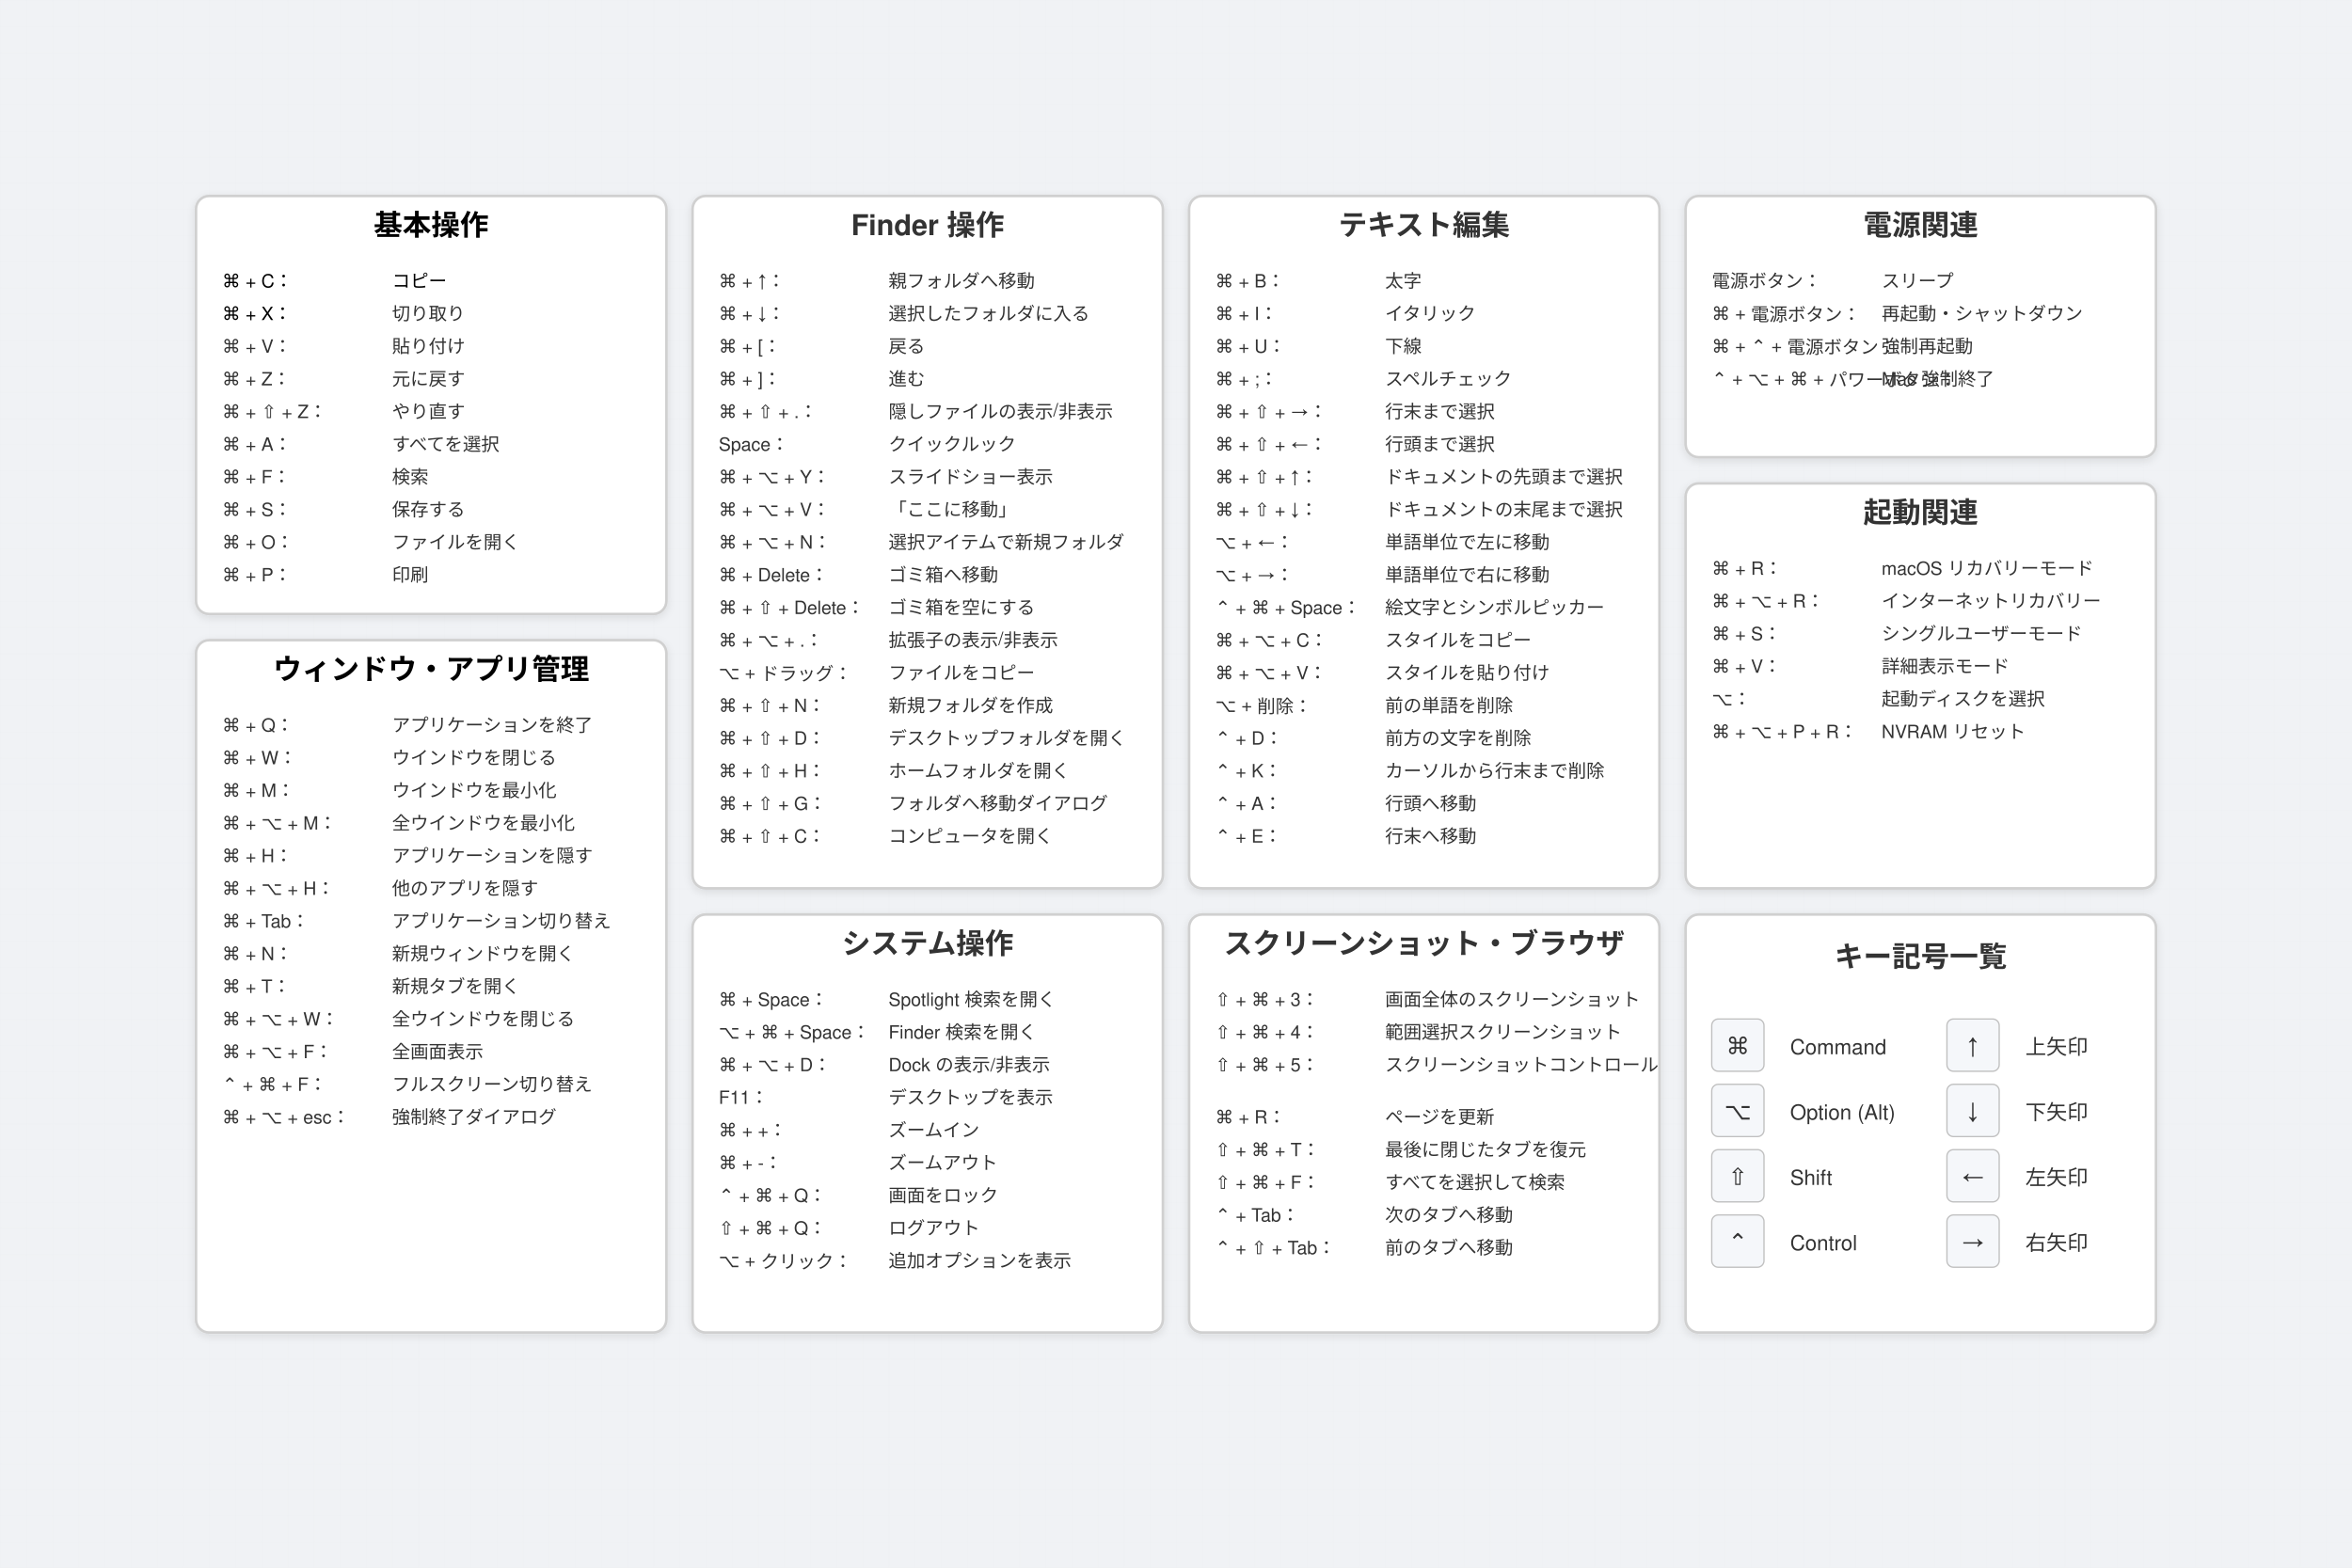
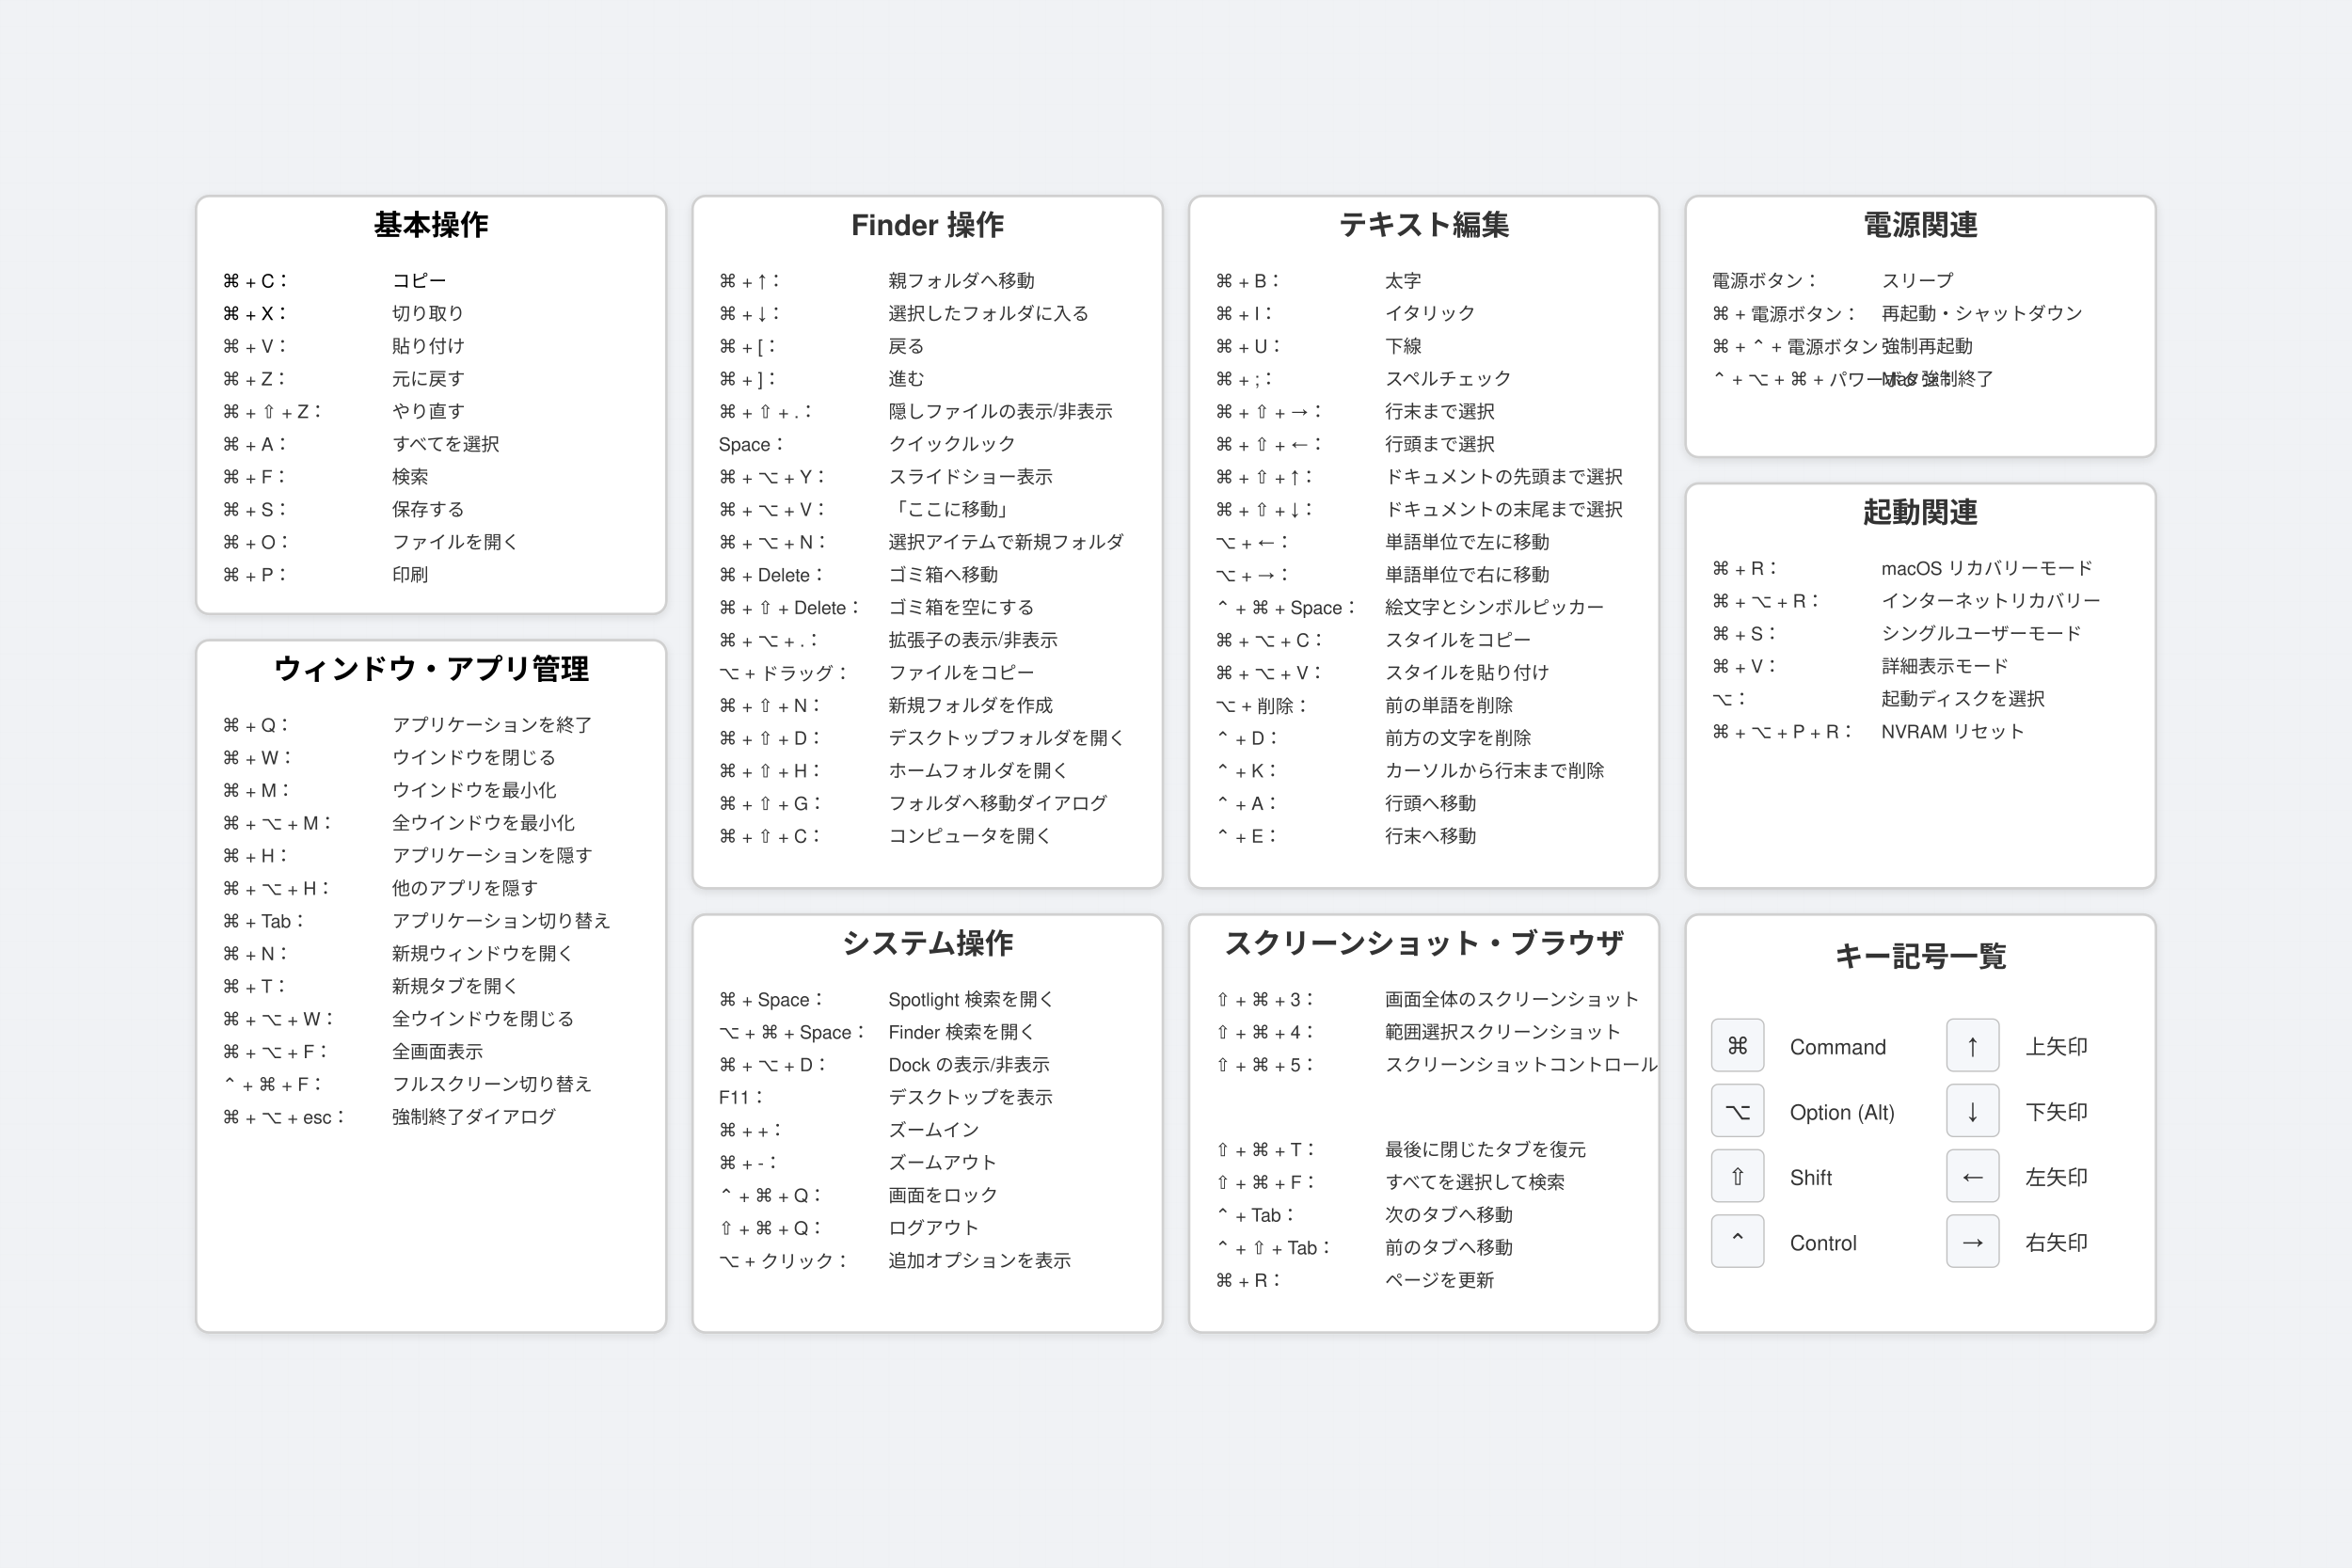
<svg xmlns="http://www.w3.org/2000/svg" viewBox="0 0 1800 1200">
  <rect width="1800" height="1200" fill="#f0f2f5" />
  <pattern id="grid" width="20" height="20" patternUnits="userSpaceOnUse">
    <rect width="20" height="20" fill="#f0f2f5" />
    <path d="M 20 0 L 0 0 0 20" fill="none" stroke="#e6e9ef" stroke-width="0.5" />
  </pattern>
  <rect width="1800" height="1200" fill="url(#grid)" opacity="0.5" />
  <g transform="translate(150, 150)">
    <rect x="0" y="0" width="360" height="320" rx="10" ry="10" fill="#ffffff" stroke="#d0d0d0" stroke-width="2" filter="drop-shadow(0px 2px 3px rgba(0, 0, 0, 0.1))" />
    <text x="180" y="30" font-family="Helvetica, Arial, sans-serif" font-size="22" font-weight="bold" text-anchor="middle">
      基本操作
    </text>
    <text x="20" y="70" font-family="Helvetica, Arial, sans-serif" font-size="14">
      ⌘ + C：
    </text>
    <text x="150" y="70" font-family="Helvetica, Arial, sans-serif" font-size="14">
      コピー
    </text>
    <text x="20" y="95" font-family="Helvetica, Arial, sans-serif" font-size="14">
      ⌘ + X：
    </text>
    <text x="150" y="95" font-family="Helvetica, Arial, sans-serif" font-size="14" fill="#333333">
      切り取り
    </text>
    <text x="20" y="120" font-family="Helvetica, Arial, sans-serif" font-size="14" fill="#333333">
      ⌘ + V：
    </text>
    <text x="150" y="120" font-family="Helvetica, Arial, sans-serif" font-size="14" fill="#333333">
      貼り付け
    </text>
    <text x="20" y="145" font-family="Helvetica, Arial, sans-serif" font-size="14" fill="#333333">
      ⌘ + Z：
    </text>
    <text x="150" y="145" font-family="Helvetica, Arial, sans-serif" font-size="14" fill="#333333">
      元に戻す
    </text>
    <text x="20" y="170" font-family="Helvetica, Arial, sans-serif" font-size="14" fill="#333333">
      ⌘ + ⇧ + Z：
    </text>
    <text x="150" y="170" font-family="Helvetica, Arial, sans-serif" font-size="14" fill="#333333">
      やり直す
    </text>
    <text x="20" y="195" font-family="Helvetica, Arial, sans-serif" font-size="14" fill="#333333">
      ⌘ + A：
    </text>
    <text x="150" y="195" font-family="Helvetica, Arial, sans-serif" font-size="14" fill="#333333">
      すべてを選択
    </text>
    <text x="20" y="220" font-family="Helvetica, Arial, sans-serif" font-size="14" fill="#333333">
      ⌘ + F：
    </text>
    <text x="150" y="220" font-family="Helvetica, Arial, sans-serif" font-size="14" fill="#333333">
      検索
    </text>
    <text x="20" y="245" font-family="Helvetica, Arial, sans-serif" font-size="14" fill="#333333">
      ⌘ + S：
    </text>
    <text x="150" y="245" font-family="Helvetica, Arial, sans-serif" font-size="14" fill="#333333">
      保存する
    </text>
    <text x="20" y="270" font-family="Helvetica, Arial, sans-serif" font-size="14" fill="#333333">
      ⌘ + O：
    </text>
    <text x="150" y="270" font-family="Helvetica, Arial, sans-serif" font-size="14" fill="#333333">
      ファイルを開く
    </text>
    <text x="20" y="295" font-family="Helvetica, Arial, sans-serif" font-size="14" fill="#333333">
      ⌘ + P：
    </text>
    <text x="150" y="295" font-family="Helvetica, Arial, sans-serif" font-size="14" fill="#333333">
      印刷
    </text>
    <rect x="0" y="340" width="360" height="530" rx="10" ry="10" fill="#ffffff" stroke="#d0d0d0" stroke-width="2" filter="drop-shadow(0px 2px 3px rgba(0, 0, 0, 0.1))" />
    <text x="180" y="370" font-family="Helvetica, Arial, sans-serif" font-size="22" font-weight="bold" text-anchor="middle">
      ウィンドウ・アプリ管理
    </text>
    <text x="20" y="410" font-family="Helvetica, Arial, sans-serif" font-size="14" fill="#333333">
      ⌘ + Q：
    </text>
    <text x="150" y="410" font-family="Helvetica, Arial, sans-serif" font-size="14" fill="#333333">
      アプリケーションを終了
    </text>
    <text x="20" y="435" font-family="Helvetica, Arial, sans-serif" font-size="14" fill="#333333">
      ⌘ + W：
    </text>
    <text x="150" y="435" font-family="Helvetica, Arial, sans-serif" font-size="14" fill="#333333">
      ウインドウを閉じる
    </text>
    <text x="20" y="460" font-family="Helvetica, Arial, sans-serif" font-size="14" fill="#333333">
      ⌘ + M：
    </text>
    <text x="150" y="460" font-family="Helvetica, Arial, sans-serif" font-size="14" fill="#333333">
      ウインドウを最小化
    </text>
    <text x="20" y="485" font-family="Helvetica, Arial, sans-serif" font-size="14" fill="#333333">
      ⌘ + ⌥ + M：
    </text>
    <text x="150" y="485" font-family="Helvetica, Arial, sans-serif" font-size="14" fill="#333333">
      全ウインドウを最小化
    </text>
    <text x="20" y="510" font-family="Helvetica, Arial, sans-serif" font-size="14" fill="#333333">
      ⌘ + H：
    </text>
    <text x="150" y="510" font-family="Helvetica, Arial, sans-serif" font-size="14" fill="#333333">
      アプリケーションを隠す
    </text>
    <text x="20" y="535" font-family="Helvetica, Arial, sans-serif" font-size="14" fill="#333333">
      ⌘ + ⌥ + H：
    </text>
    <text x="150" y="535" font-family="Helvetica, Arial, sans-serif" font-size="14" fill="#333333">
      他のアプリを隠す
    </text>
    <text x="20" y="560" font-family="Helvetica, Arial, sans-serif" font-size="14" fill="#333333">
      ⌘ + Tab：
    </text>
    <text x="150" y="560" font-family="Helvetica, Arial, sans-serif" font-size="14" fill="#333333">
      アプリケーション切り替え
    </text>
    <text x="20" y="585" font-family="Helvetica, Arial, sans-serif" font-size="14" fill="#333333">
      ⌘ + N：
    </text>
    <text x="150" y="585" font-family="Helvetica, Arial, sans-serif" font-size="14" fill="#333333">
      新規ウィンドウを開く
    </text>
    <text x="20" y="610" font-family="Helvetica, Arial, sans-serif" font-size="14" fill="#333333">
      ⌘ + T：
    </text>
    <text x="150" y="610" font-family="Helvetica, Arial, sans-serif" font-size="14" fill="#333333">
      新規タブを開く
    </text>
    <text x="20" y="635" font-family="Helvetica, Arial, sans-serif" font-size="14" fill="#333333">
      ⌘ + ⌥ + W：
    </text>
    <text x="150" y="635" font-family="Helvetica, Arial, sans-serif" font-size="14" fill="#333333">
      全ウインドウを閉じる
    </text>
    <text x="20" y="660" font-family="Helvetica, Arial, sans-serif" font-size="14" fill="#333333">
      ⌘ + ⌥ + F：
    </text>
    <text x="150" y="660" font-family="Helvetica, Arial, sans-serif" font-size="14" fill="#333333">
      全画面表示
    </text>
    <text x="20" y="685" font-family="Helvetica, Arial, sans-serif" font-size="14" fill="#333333">
      ⌃ + ⌘ + F：
    </text>
    <text x="150" y="685" font-family="Helvetica, Arial, sans-serif" font-size="14" fill="#333333">
      フルスクリーン切り替え
    </text>
    <text x="20" y="710" font-family="Helvetica, Arial, sans-serif" font-size="14" fill="#333333">
      ⌘ + ⌥ + esc：
    </text>
    <text x="150" y="710" font-family="Helvetica, Arial, sans-serif" font-size="14" fill="#333333">
      強制終了ダイアログ
    </text>
  </g>
  <g transform="translate(530, 150)">
    <rect x="0" y="0" width="360" height="530" rx="10" ry="10" fill="#ffffff" stroke="#d0d0d0" stroke-width="2" filter="drop-shadow(0px 2px 3px rgba(0, 0, 0, 0.1))" />
    <text x="180" y="30" font-family="Helvetica, Arial, sans-serif" font-size="22" font-weight="bold" text-anchor="middle" fill="#333333">
      Finder 操作
    </text>
    <text x="20" y="70" font-family="Helvetica, Arial, sans-serif" font-size="14" fill="#333333">
      ⌘ + ↑：
    </text>
    <text x="150" y="70" font-family="Helvetica, Arial, sans-serif" font-size="14" fill="#333333">
      親フォルダへ移動
    </text>
    <text x="20" y="95" font-family="Helvetica, Arial, sans-serif" font-size="14" fill="#333333">
      ⌘ + ↓：
    </text>
    <text x="150" y="95" font-family="Helvetica, Arial, sans-serif" font-size="14" fill="#333333">
      選択したフォルダに入る
    </text>
    <text x="20" y="120" font-family="Helvetica, Arial, sans-serif" font-size="14" fill="#333333">
      ⌘ + [：
    </text>
    <text x="150" y="120" font-family="Helvetica, Arial, sans-serif" font-size="14" fill="#333333">
      戻る
    </text>
    <text x="20" y="145" font-family="Helvetica, Arial, sans-serif" font-size="14" fill="#333333">
      ⌘ + ]：
    </text>
    <text x="150" y="145" font-family="Helvetica, Arial, sans-serif" font-size="14" fill="#333333">
      進む
    </text>
    <text x="20" y="170" font-family="Helvetica, Arial, sans-serif" font-size="14" fill="#333333">
      ⌘ + ⇧ + .：
    </text>
    <text x="150" y="170" font-family="Helvetica, Arial, sans-serif" font-size="14" fill="#333333">
      隠しファイルの表示/非表示
    </text>
    <text x="20" y="195" font-family="Helvetica, Arial, sans-serif" font-size="14" fill="#333333">
      Space：
    </text>
    <text x="150" y="195" font-family="Helvetica, Arial, sans-serif" font-size="14" fill="#333333">
      クイックルック
    </text>
    <text x="20" y="220" font-family="Helvetica, Arial, sans-serif" font-size="14" fill="#333333">
      ⌘ + ⌥ + Y：
    </text>
    <text x="150" y="220" font-family="Helvetica, Arial, sans-serif" font-size="14" fill="#333333">
      スライドショー表示
    </text>
    <text x="20" y="245" font-family="Helvetica, Arial, sans-serif" font-size="14" fill="#333333">
      ⌘ + ⌥ + V：
    </text>
    <text x="150" y="245" font-family="Helvetica, Arial, sans-serif" font-size="14" fill="#333333">
      「ここに移動」
    </text>
    <text x="20" y="270" font-family="Helvetica, Arial, sans-serif" font-size="14" fill="#333333">
      ⌘ + ⌥ + N：
    </text>
    <text x="150" y="270" font-family="Helvetica, Arial, sans-serif" font-size="14" fill="#333333">
      選択アイテムで新規フォルダ
    </text>
    <text x="20" y="295" font-family="Helvetica, Arial, sans-serif" font-size="14" fill="#333333">
      ⌘ + Delete：
    </text>
    <text x="150" y="295" font-family="Helvetica, Arial, sans-serif" font-size="14" fill="#333333">
      ゴミ箱へ移動
    </text>
    <text x="20" y="320" font-family="Helvetica, Arial, sans-serif" font-size="14" fill="#333333">
      ⌘ + ⇧ + Delete：
    </text>
    <text x="150" y="320" font-family="Helvetica, Arial, sans-serif" font-size="14" fill="#333333">
      ゴミ箱を空にする
    </text>
    <text x="20" y="345" font-family="Helvetica, Arial, sans-serif" font-size="14" fill="#333333">
      ⌘ + ⌥ + .：
    </text>
    <text x="150" y="345" font-family="Helvetica, Arial, sans-serif" font-size="14" fill="#333333">
      拡張子の表示/非表示
    </text>
    <text x="20" y="370" font-family="Helvetica, Arial, sans-serif" font-size="14" fill="#333333">
      ⌥ + ドラッグ：
    </text>
    <text x="150" y="370" font-family="Helvetica, Arial, sans-serif" font-size="14" fill="#333333">
      ファイルをコピー
    </text>
    <text x="20" y="395" font-family="Helvetica, Arial, sans-serif" font-size="14" fill="#333333">
      ⌘ + ⇧ + N：
    </text>
    <text x="150" y="395" font-family="Helvetica, Arial, sans-serif" font-size="14" fill="#333333">
      新規フォルダを作成
    </text>
    <text x="20" y="420" font-family="Helvetica, Arial, sans-serif" font-size="14" fill="#333333">
      ⌘ + ⇧ + D：
    </text>
    <text x="150" y="420" font-family="Helvetica, Arial, sans-serif" font-size="14" fill="#333333">
      デスクトップフォルダを開く
    </text>
    <text x="20" y="445" font-family="Helvetica, Arial, sans-serif" font-size="14" fill="#333333">
      ⌘ + ⇧ + H：
    </text>
    <text x="150" y="445" font-family="Helvetica, Arial, sans-serif" font-size="14" fill="#333333">
      ホームフォルダを開く
    </text>
    <text x="20" y="470" font-family="Helvetica, Arial, sans-serif" font-size="14" fill="#333333">
      ⌘ + ⇧ + G：
    </text>
    <text x="150" y="470" font-family="Helvetica, Arial, sans-serif" font-size="14" fill="#333333">
      フォルダへ移動ダイアログ
    </text>
    <text x="20" y="495" font-family="Helvetica, Arial, sans-serif" font-size="14" fill="#333333">
      ⌘ + ⇧ + C：
    </text>
    <text x="150" y="495" font-family="Helvetica, Arial, sans-serif" font-size="14" fill="#333333">
      コンピュータを開く
    </text>
    <rect x="0" y="550" width="360" height="320" rx="10" ry="10" fill="#ffffff" stroke="#d0d0d0" stroke-width="2" filter="drop-shadow(0px 2px 3px rgba(0, 0, 0, 0.1))" />
    <text x="180" y="580" font-family="Helvetica, Arial, sans-serif" font-size="22" font-weight="bold" text-anchor="middle" fill="#333333">
      システム操作
    </text>
    <text x="20" y="620" font-family="Helvetica, Arial, sans-serif" font-size="14" fill="#333333">
      ⌘ + Space：
    </text>
    <text x="150" y="620" font-family="Helvetica, Arial, sans-serif" font-size="14" fill="#333333">
      Spotlight 検索を開く
    </text>
    <text x="20" y="645" font-family="Helvetica, Arial, sans-serif" font-size="14" fill="#333333">
      ⌥ + ⌘ + Space：
    </text>
    <text x="150" y="645" font-family="Helvetica, Arial, sans-serif" font-size="14" fill="#333333">
      Finder 検索を開く
    </text>
    <text x="20" y="670" font-family="Helvetica, Arial, sans-serif" font-size="14" fill="#333333">
      ⌘ + ⌥ + D：
    </text>
    <text x="150" y="670" font-family="Helvetica, Arial, sans-serif" font-size="14" fill="#333333">
      Dock の表示/非表示
    </text>
    <text x="20" y="695" font-family="Helvetica, Arial, sans-serif" font-size="14" fill="#333333">
      F11：
    </text>
    <text x="150" y="695" font-family="Helvetica, Arial, sans-serif" font-size="14" fill="#333333">
      デスクトップを表示
    </text>
    <text x="20" y="720" font-family="Helvetica, Arial, sans-serif" font-size="14" fill="#333333">
      ⌘ + +：
    </text>
    <text x="150" y="720" font-family="Helvetica, Arial, sans-serif" font-size="14" fill="#333333">
      ズームイン
    </text>
    <text x="20" y="745" font-family="Helvetica, Arial, sans-serif" font-size="14" fill="#333333">
      ⌘ + -：
    </text>
    <text x="150" y="745" font-family="Helvetica, Arial, sans-serif" font-size="14" fill="#333333">
      ズームアウト
    </text>
    <text x="20" y="770" font-family="Helvetica, Arial, sans-serif" font-size="14" fill="#333333">
      ⌃ + ⌘ + Q：
    </text>
    <text x="150" y="770" font-family="Helvetica, Arial, sans-serif" font-size="14" fill="#333333">
      画面をロック
    </text>
    <text x="20" y="795" font-family="Helvetica, Arial, sans-serif" font-size="14" fill="#333333">
      ⇧ + ⌘ + Q：
    </text>
    <text x="150" y="795" font-family="Helvetica, Arial, sans-serif" font-size="14" fill="#333333">
      ログアウト
    </text>
    <text x="20" y="820" font-family="Helvetica, Arial, sans-serif" font-size="14" fill="#333333">
      ⌥ + クリック：
    </text>
    <text x="150" y="820" font-family="Helvetica, Arial, sans-serif" font-size="14" fill="#333333">
      追加オプションを表示
    </text>
  </g>
  <g transform="translate(910, 150)">
    <rect x="0" y="0" width="360" height="530" rx="10" ry="10" fill="#ffffff" stroke="#d0d0d0" stroke-width="2" filter="drop-shadow(0px 2px 3px rgba(0, 0, 0, 0.1))" />
    <text x="180" y="30" font-family="Helvetica, Arial, sans-serif" font-size="22" font-weight="bold" text-anchor="middle" fill="#333333">
      テキスト編集
    </text>
    <text x="20" y="70" font-family="Helvetica, Arial, sans-serif" font-size="14" fill="#333333">
      ⌘ + B：
    </text>
    <text x="150" y="70" font-family="Helvetica, Arial, sans-serif" font-size="14" fill="#333333">
      太字
    </text>
    <text x="20" y="95" font-family="Helvetica, Arial, sans-serif" font-size="14" fill="#333333">
      ⌘ + I：
    </text>
    <text x="150" y="95" font-family="Helvetica, Arial, sans-serif" font-size="14" fill="#333333">
      イタリック
    </text>
    <text x="20" y="120" font-family="Helvetica, Arial, sans-serif" font-size="14" fill="#333333">
      ⌘ + U：
    </text>
    <text x="150" y="120" font-family="Helvetica, Arial, sans-serif" font-size="14" fill="#333333">
      下線
    </text>
    <text x="20" y="145" font-family="Helvetica, Arial, sans-serif" font-size="14" fill="#333333">
      ⌘ + ;：
    </text>
    <text x="150" y="145" font-family="Helvetica, Arial, sans-serif" font-size="14" fill="#333333">
      スペルチェック
    </text>
    <text x="20" y="170" font-family="Helvetica, Arial, sans-serif" font-size="14" fill="#333333">
      ⌘ + ⇧ + →：
    </text>
    <text x="150" y="170" font-family="Helvetica, Arial, sans-serif" font-size="14" fill="#333333">
      行末まで選択
    </text>
    <text x="20" y="195" font-family="Helvetica, Arial, sans-serif" font-size="14" fill="#333333">
      ⌘ + ⇧ + ←：
    </text>
    <text x="150" y="195" font-family="Helvetica, Arial, sans-serif" font-size="14" fill="#333333">
      行頭まで選択
    </text>
    <text x="20" y="220" font-family="Helvetica, Arial, sans-serif" font-size="14" fill="#333333">
      ⌘ + ⇧ + ↑：
    </text>
    <text x="150" y="220" font-family="Helvetica, Arial, sans-serif" font-size="14" fill="#333333">
      ドキュメントの先頭まで選択
    </text>
    <text x="20" y="245" font-family="Helvetica, Arial, sans-serif" font-size="14" fill="#333333">
      ⌘ + ⇧ + ↓：
    </text>
    <text x="150" y="245" font-family="Helvetica, Arial, sans-serif" font-size="14" fill="#333333">
      ドキュメントの末尾まで選択
    </text>
    <text x="20" y="270" font-family="Helvetica, Arial, sans-serif" font-size="14" fill="#333333">
      ⌥ + ←：
    </text>
    <text x="150" y="270" font-family="Helvetica, Arial, sans-serif" font-size="14" fill="#333333">
      単語単位で左に移動
    </text>
    <text x="20" y="295" font-family="Helvetica, Arial, sans-serif" font-size="14" fill="#333333">
      ⌥ + →：
    </text>
    <text x="150" y="295" font-family="Helvetica, Arial, sans-serif" font-size="14" fill="#333333">
      単語単位で右に移動
    </text>
    <text x="20" y="320" font-family="Helvetica, Arial, sans-serif" font-size="14" fill="#333333">
      ⌃ + ⌘ + Space：
    </text>
    <text x="150" y="320" font-family="Helvetica, Arial, sans-serif" font-size="14" fill="#333333">
      絵文字とシンボルピッカー
    </text>
    <text x="20" y="345" font-family="Helvetica, Arial, sans-serif" font-size="14" fill="#333333">
      ⌘ + ⌥ + C：
    </text>
    <text x="150" y="345" font-family="Helvetica, Arial, sans-serif" font-size="14" fill="#333333">
      スタイルをコピー
    </text>
    <text x="20" y="370" font-family="Helvetica, Arial, sans-serif" font-size="14" fill="#333333">
      ⌘ + ⌥ + V：
    </text>
    <text x="150" y="370" font-family="Helvetica, Arial, sans-serif" font-size="14" fill="#333333">
      スタイルを貼り付け
    </text>
    <text x="20" y="395" font-family="Helvetica, Arial, sans-serif" font-size="14" fill="#333333">
      ⌥ + 削除：
    </text>
    <text x="150" y="395" font-family="Helvetica, Arial, sans-serif" font-size="14" fill="#333333">
      前の単語を削除
    </text>
    <text x="20" y="420" font-family="Helvetica, Arial, sans-serif" font-size="14" fill="#333333">
      ⌃ + D：
    </text>
    <text x="150" y="420" font-family="Helvetica, Arial, sans-serif" font-size="14" fill="#333333">
      前方の文字を削除
    </text>
    <text x="20" y="445" font-family="Helvetica, Arial, sans-serif" font-size="14" fill="#333333">
      ⌃ + K：
    </text>
    <text x="150" y="445" font-family="Helvetica, Arial, sans-serif" font-size="14" fill="#333333">
      カーソルから行末まで削除
    </text>
    <text x="20" y="470" font-family="Helvetica, Arial, sans-serif" font-size="14" fill="#333333">
      ⌃ + A：
    </text>
    <text x="150" y="470" font-family="Helvetica, Arial, sans-serif" font-size="14" fill="#333333">
      行頭へ移動
    </text>
    <text x="20" y="495" font-family="Helvetica, Arial, sans-serif" font-size="14" fill="#333333">
      ⌃ + E：
    </text>
    <text x="150" y="495" font-family="Helvetica, Arial, sans-serif" font-size="14" fill="#333333">
      行末へ移動
    </text>
    <rect x="0" y="550" width="360" height="320" rx="10" ry="10" fill="#ffffff" stroke="#d0d0d0" stroke-width="2" filter="drop-shadow(0px 2px 3px rgba(0, 0, 0, 0.1))" />
    <text x="180" y="580" font-family="Helvetica, Arial, sans-serif" font-size="22" font-weight="bold" text-anchor="middle" fill="#333333">
      スクリーンショット・ブラウザ
    </text>
    <text x="20" y="620" font-family="Helvetica, Arial, sans-serif" font-size="14" fill="#333333">
      ⇧ + ⌘ + 3：
    </text>
    <text x="150" y="620" font-family="Helvetica, Arial, sans-serif" font-size="14" fill="#333333">
      画面全体のスクリーンショット
    </text>
    <text x="20" y="645" font-family="Helvetica, Arial, sans-serif" font-size="14" fill="#333333">
      ⇧ + ⌘ + 4：
    </text>
    <text x="150" y="645" font-family="Helvetica, Arial, sans-serif" font-size="14" fill="#333333">
      範囲選択スクリーンショット
    </text>
    <text x="20" y="670" font-family="Helvetica, Arial, sans-serif" font-size="14" fill="#333333">
      ⇧ + ⌘ + 5：
    </text>
    <text x="150" y="670" font-family="Helvetica, Arial, sans-serif" font-size="14" fill="#333333">
      スクリーンショットコントロール
    </text>
-     <text x="20" y="710" font-family="Helvetica, Arial, sans-serif" font-size="14" fill="#333333">
-       ⌘ + R：
-     </text>
-     <text x="150" y="710" font-family="Helvetica, Arial, sans-serif" font-size="14" fill="#333333">
-       ページを更新
-     </text>
    <text x="20" y="735" font-family="Helvetica, Arial, sans-serif" font-size="14" fill="#333333">
      ⇧ + ⌘ + T：
    </text>
    <text x="150" y="735" font-family="Helvetica, Arial, sans-serif" font-size="14" fill="#333333">
      最後に閉じたタブを復元
    </text>
    <text x="20" y="760" font-family="Helvetica, Arial, sans-serif" font-size="14" fill="#333333">
      ⇧ + ⌘ + F：
    </text>
    <text x="150" y="760" font-family="Helvetica, Arial, sans-serif" font-size="14" fill="#333333">
      すべてを選択して検索
    </text>
    <text x="20" y="785" font-family="Helvetica, Arial, sans-serif" font-size="14" fill="#333333">
      ⌃ + Tab：
    </text>
    <text x="150" y="785" font-family="Helvetica, Arial, sans-serif" font-size="14" fill="#333333">
      次のタブへ移動
    </text>
    <text x="20" y="810" font-family="Helvetica, Arial, sans-serif" font-size="14" fill="#333333">
      ⌃ + ⇧ + Tab：
    </text>
    <text x="150" y="810" font-family="Helvetica, Arial, sans-serif" font-size="14" fill="#333333">
      前のタブへ移動
+     </text>
+     <text x="20" y="835" font-family="Helvetica, Arial, sans-serif" font-size="14" fill="#333333">
+       ⌘ + R：
+     </text>
+     <text x="150" y="835" font-family="Helvetica, Arial, sans-serif" font-size="14" fill="#333333">
+       ページを更新
    </text>
  </g>
  <g transform="translate(1290, 150)">
    <rect x="0" y="0" width="360" height="200" rx="10" ry="10" fill="#ffffff" stroke="#d0d0d0" stroke-width="2" filter="drop-shadow(0px 2px 3px rgba(0, 0, 0, 0.1))" />
    <text x="180" y="30" font-family="Helvetica, Arial, sans-serif" font-size="22" font-weight="bold" text-anchor="middle" fill="#333333">
      電源関連
    </text>
    <text x="20" y="70" font-family="Helvetica, Arial, sans-serif" font-size="14" fill="#333333">
      電源ボタン：
    </text>
    <text x="150" y="70" font-family="Helvetica, Arial, sans-serif" font-size="14" fill="#333333">
      スリープ
    </text>
    <text x="20" y="95" font-family="Helvetica, Arial, sans-serif" font-size="14" fill="#333333">
      ⌘ + 電源ボタン：
    </text>
    <text x="150" y="95" font-family="Helvetica, Arial, sans-serif" font-size="14" fill="#333333">
      再起動・シャットダウン
    </text>
    <text x="20" y="120" font-family="Helvetica, Arial, sans-serif" font-size="14" fill="#333333">
      ⌘ + ⌃ + 電源ボタン：
    </text>
    <text x="150" y="120" font-family="Helvetica, Arial, sans-serif" font-size="14" fill="#333333">
      強制再起動
    </text>
    <text x="20" y="145" font-family="Helvetica, Arial, sans-serif" font-size="14" fill="#333333">
      ⌃ + ⌥ + ⌘ + パワーボタン：
    </text>
    <text x="150" y="145" font-family="Helvetica, Arial, sans-serif" font-size="14" fill="#333333">
      Mac 強制終了
    </text>
    <rect x="0" y="220" width="360" height="310" rx="10" ry="10" fill="#ffffff" stroke="#d0d0d0" stroke-width="2" filter="drop-shadow(0px 2px 3px rgba(0, 0, 0, 0.1))" />
    <text x="180" y="250" font-family="Helvetica, Arial, sans-serif" font-size="22" font-weight="bold" text-anchor="middle" fill="#333333">
      起動関連
    </text>
    <text x="20" y="290" font-family="Helvetica, Arial, sans-serif" font-size="14" fill="#333333">
      ⌘ + R：
    </text>
    <text x="150" y="290" font-family="Helvetica, Arial, sans-serif" font-size="14" fill="#333333">
      macOS リカバリーモード
    </text>
    <text x="20" y="315" font-family="Helvetica, Arial, sans-serif" font-size="14" fill="#333333">
      ⌘ + ⌥ + R：
    </text>
    <text x="150" y="315" font-family="Helvetica, Arial, sans-serif" font-size="14" fill="#333333">
      インターネットリカバリー
    </text>
    <text x="20" y="340" font-family="Helvetica, Arial, sans-serif" font-size="14" fill="#333333">
      ⌘ + S：
    </text>
    <text x="150" y="340" font-family="Helvetica, Arial, sans-serif" font-size="14" fill="#333333">
      シングルユーザーモード
    </text>
    <text x="20" y="365" font-family="Helvetica, Arial, sans-serif" font-size="14" fill="#333333">
      ⌘ + V：
    </text>
    <text x="150" y="365" font-family="Helvetica, Arial, sans-serif" font-size="14" fill="#333333">
      詳細表示モード
    </text>
    <text x="20" y="390" font-family="Helvetica, Arial, sans-serif" font-size="14" fill="#333333">
      ⌥：
    </text>
    <text x="150" y="390" font-family="Helvetica, Arial, sans-serif" font-size="14" fill="#333333">
      起動ディスクを選択
    </text>
    <text x="20" y="415" font-family="Helvetica, Arial, sans-serif" font-size="14" fill="#333333">
      ⌘ + ⌥ + P + R：
    </text>
    <text x="150" y="415" font-family="Helvetica, Arial, sans-serif" font-size="14" fill="#333333">
      NVRAM リセット
    </text>
    <rect x="0" y="550" width="360" height="320" rx="10" ry="10" fill="#ffffff" stroke="#d0d0d0" stroke-width="2" filter="drop-shadow(0px 2px 3px rgba(0, 0, 0, 0.1))" />
    <text x="180" y="590" font-family="Helvetica, Arial, sans-serif" font-size="22" font-weight="bold" text-anchor="middle" fill="#333333">
      キー記号一覧
    </text>
    <rect x="20" y="630" width="40" height="40" rx="5" ry="5" fill="#f5f7fa" stroke="#c0c0c0" stroke-width="1" />
    <text x="40" y="657" font-family="Helvetica, Arial, sans-serif" font-size="18" text-anchor="middle" fill="#333333">
      ⌘
    </text>
    <text x="80" y="657" font-family="Helvetica, Arial, sans-serif" font-size="16" fill="#333333">
      Command
    </text>
    <rect x="20" y="680" width="40" height="40" rx="5" ry="5" fill="#f5f7fa" stroke="#c0c0c0" stroke-width="1" />
    <text x="40" y="707" font-family="Helvetica, Arial, sans-serif" font-size="18" text-anchor="middle" fill="#333333">
      ⌥
    </text>
    <text x="80" y="707" font-family="Helvetica, Arial, sans-serif" font-size="16" fill="#333333">
      Option (Alt)
    </text>
    <rect x="20" y="730" width="40" height="40" rx="5" ry="5" fill="#f5f7fa" stroke="#c0c0c0" stroke-width="1" />
    <text x="40" y="757" font-family="Helvetica, Arial, sans-serif" font-size="18" text-anchor="middle" fill="#333333">
      ⇧
    </text>
    <text x="80" y="757" font-family="Helvetica, Arial, sans-serif" font-size="16" fill="#333333">
      Shift
    </text>
    <rect x="20" y="780" width="40" height="40" rx="5" ry="5" fill="#f5f7fa" stroke="#c0c0c0" stroke-width="1" />
    <text x="40" y="807" font-family="Helvetica, Arial, sans-serif" font-size="18" text-anchor="middle" fill="#333333">
      ⌃
    </text>
    <text x="80" y="807" font-family="Helvetica, Arial, sans-serif" font-size="16" fill="#333333">
      Control
    </text>
    <rect x="200" y="630" width="40" height="40" rx="5" ry="5" fill="#f5f7fa" stroke="#c0c0c0" stroke-width="1" />
    <text x="220" y="657" font-family="Helvetica, Arial, sans-serif" font-size="18" text-anchor="middle" fill="#333333">
      ↑
    </text>
    <text x="260" y="657" font-family="Helvetica, Arial, sans-serif" font-size="16" fill="#333333">
      上矢印
    </text>
    <rect x="200" y="680" width="40" height="40" rx="5" ry="5" fill="#f5f7fa" stroke="#c0c0c0" stroke-width="1" />
    <text x="220" y="707" font-family="Helvetica, Arial, sans-serif" font-size="18" text-anchor="middle" fill="#333333">
      ↓
    </text>
    <text x="260" y="707" font-family="Helvetica, Arial, sans-serif" font-size="16" fill="#333333">
      下矢印
    </text>
    <rect x="200" y="730" width="40" height="40" rx="5" ry="5" fill="#f5f7fa" stroke="#c0c0c0" stroke-width="1" />
    <text x="220" y="757" font-family="Helvetica, Arial, sans-serif" font-size="18" text-anchor="middle" fill="#333333">
      ←
    </text>
    <text x="260" y="757" font-family="Helvetica, Arial, sans-serif" font-size="16" fill="#333333">
      左矢印
    </text>
    <rect x="200" y="780" width="40" height="40" rx="5" ry="5" fill="#f5f7fa" stroke="#c0c0c0" stroke-width="1" />
    <text x="220" y="807" font-family="Helvetica, Arial, sans-serif" font-size="18" text-anchor="middle" fill="#333333">
      →
    </text>
    <text x="260" y="807" font-family="Helvetica, Arial, sans-serif" font-size="16" fill="#333333">
      右矢印
    </text>
  </g>
</svg>
